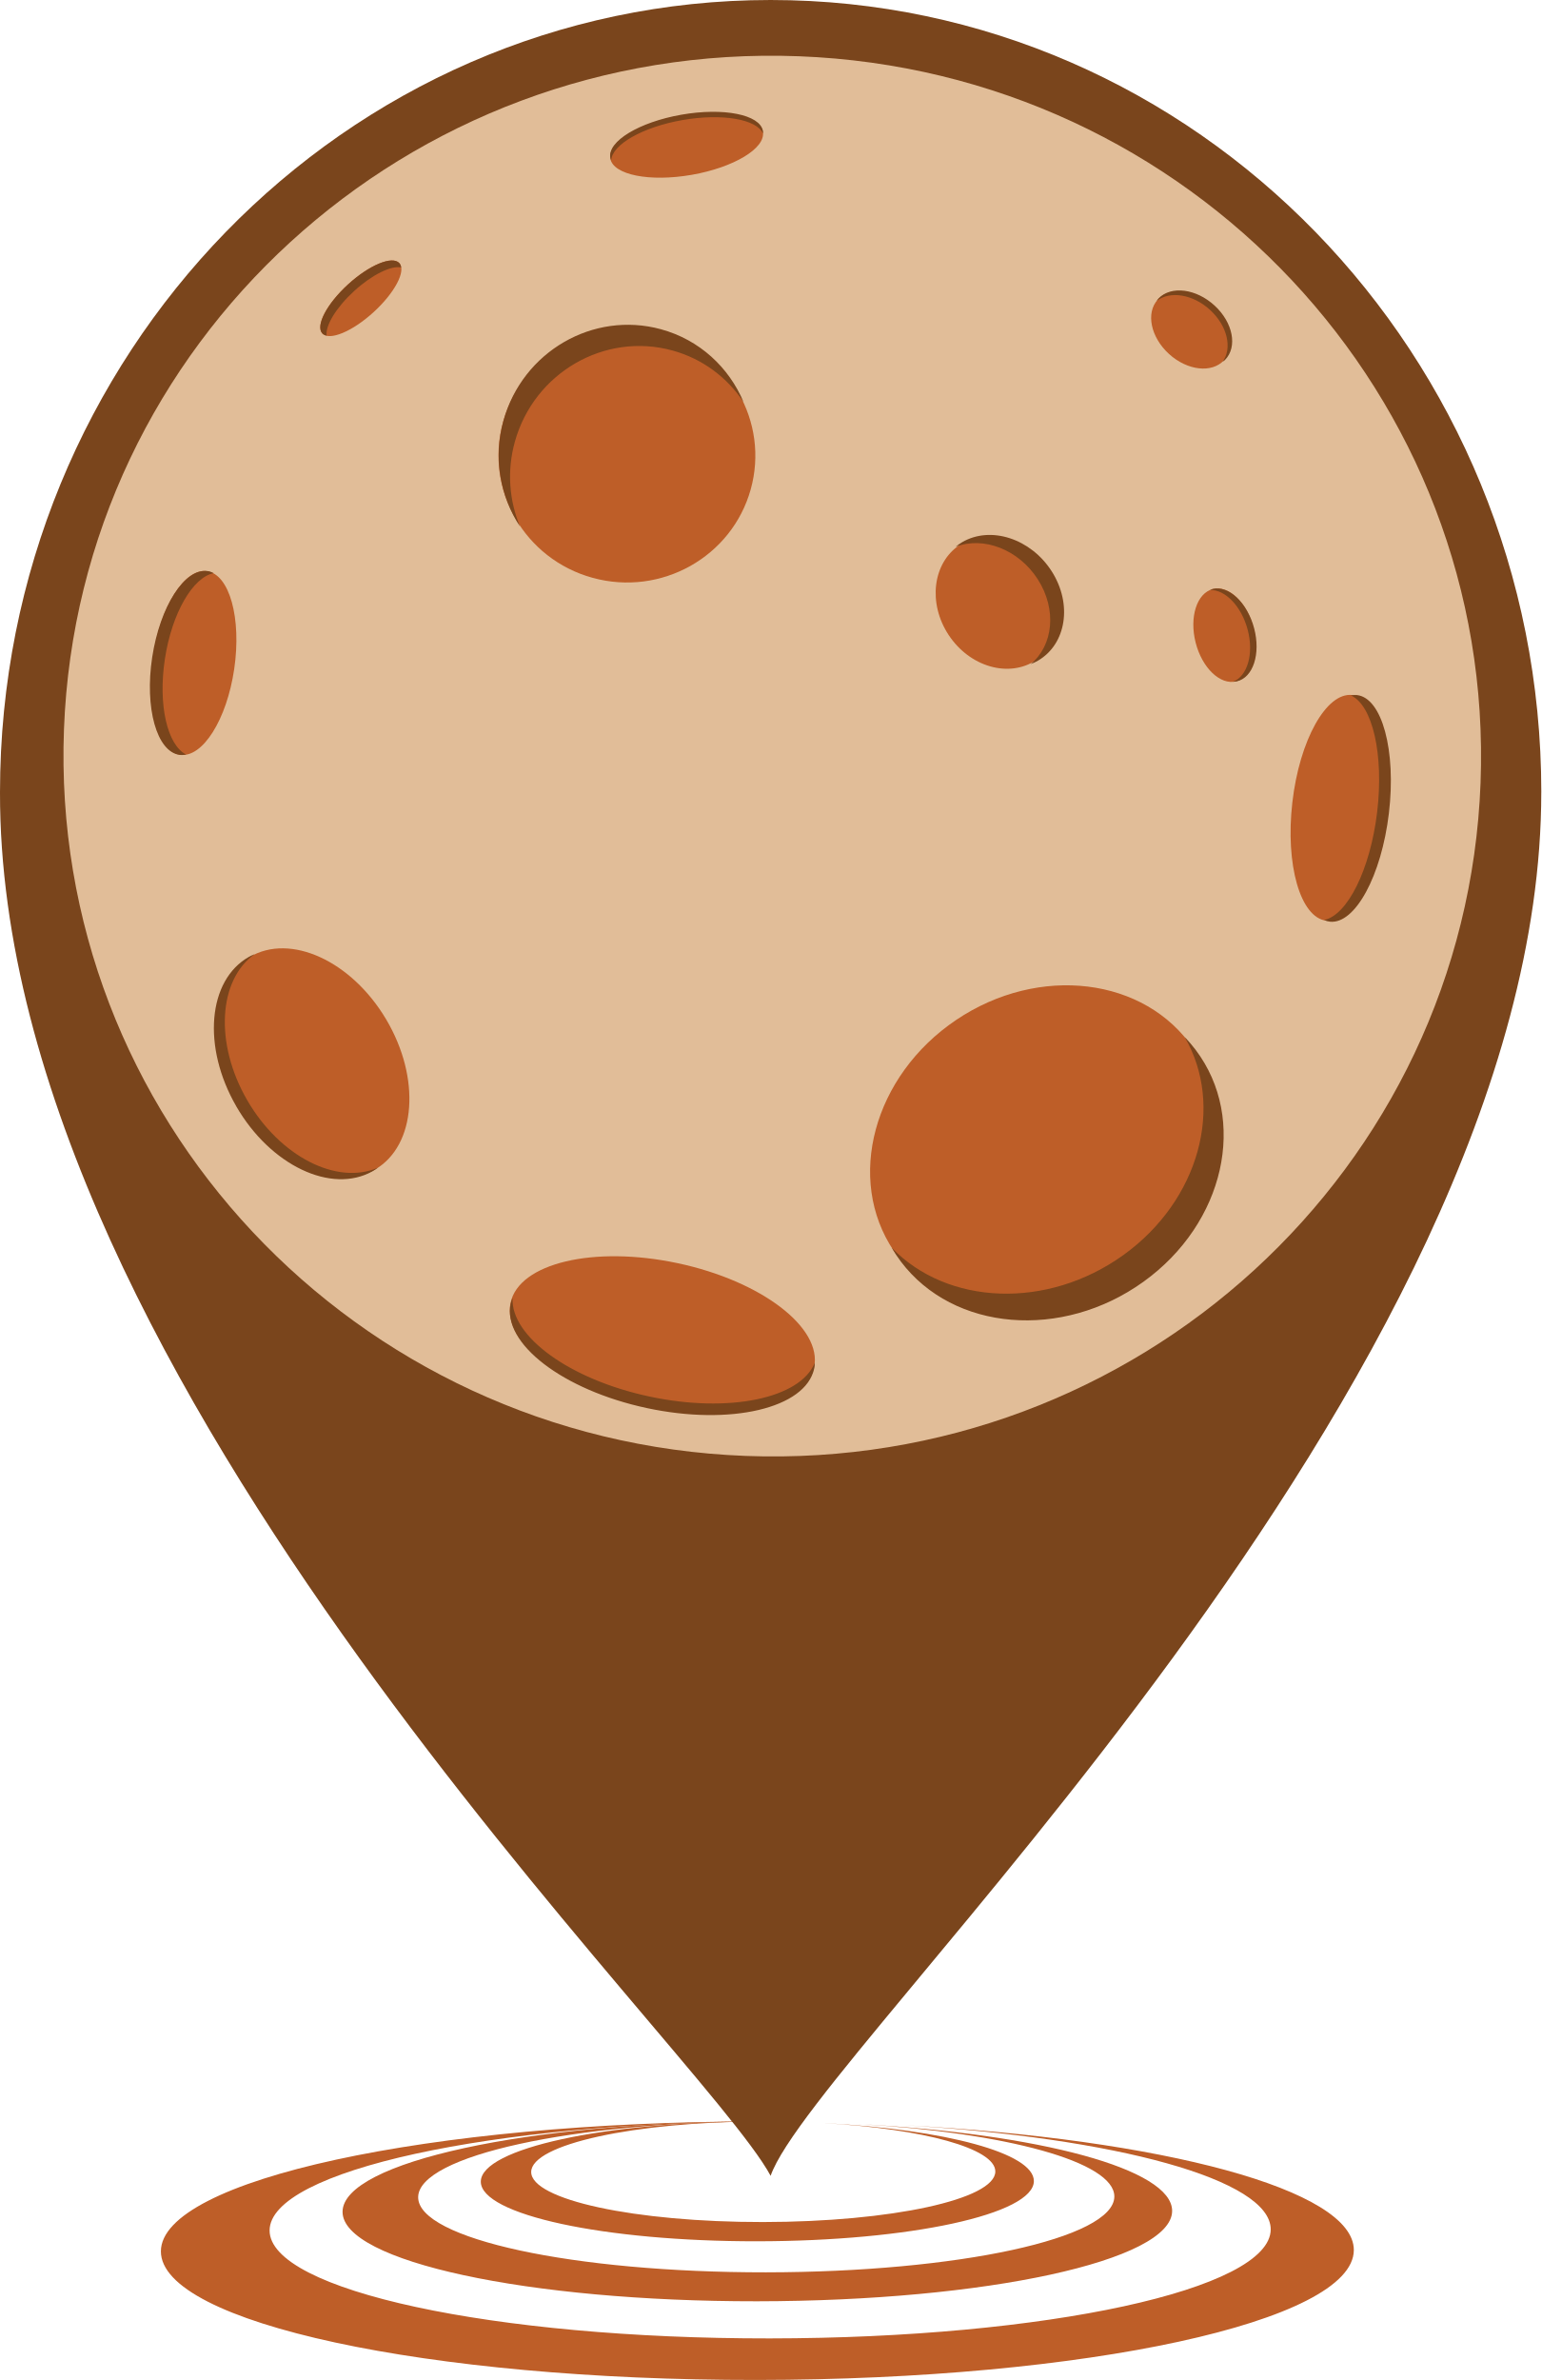
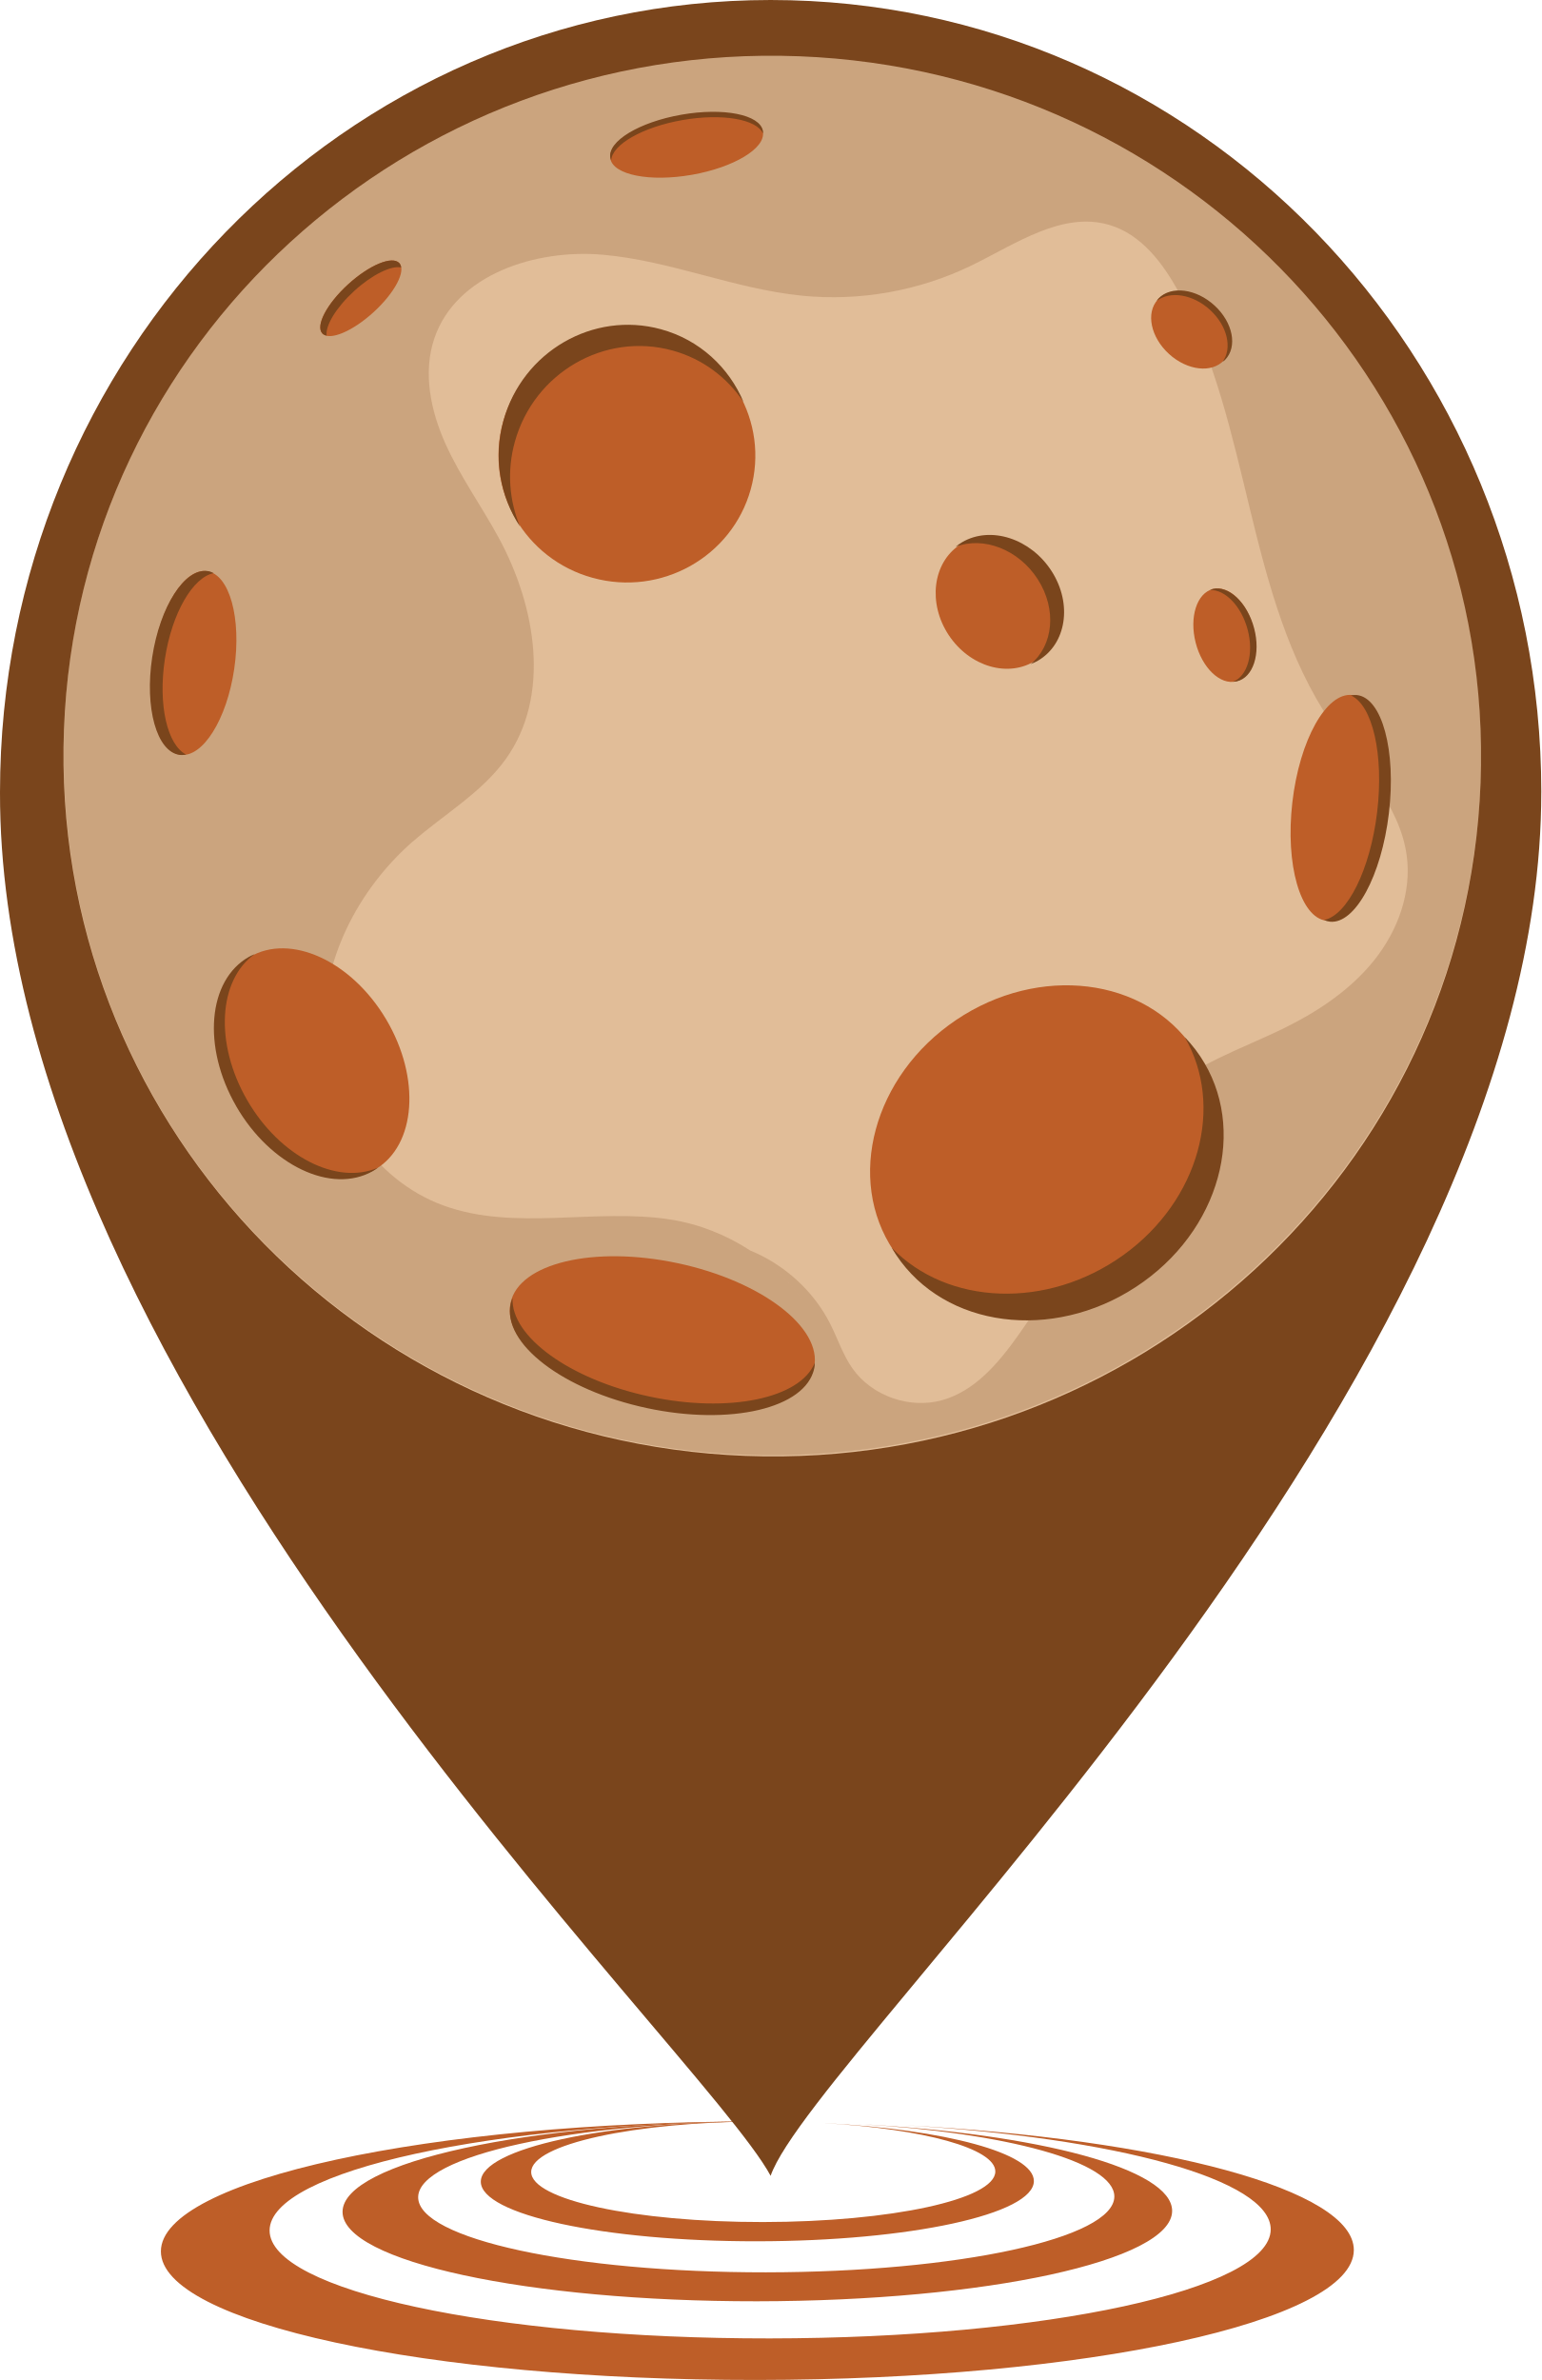
<svg xmlns="http://www.w3.org/2000/svg" viewBox="0 0 463.75 716">
  <defs>
-     <style>.cls-2{fill:#7a451c}.cls-3{fill:#be5e28}</style>
+     <style>
+       .cls-1 {
+         fill: #e1bd98;
+       }
+ 
+       .cls-2, .cls-3 {
+         fill: #7a451c;
+       }
+ 
+       .cls-4 {
+         fill: #be5e28;
+       }
+ 
+       .cls-3 {
+         opacity: .21;
+       }
+     </style>
  </defs>
  <g id="Layer_4" data-name="Layer 4">
-     <path d="M271.92 639.34c63.72 3.74 110.49 16.35 110.42 31.37-.08 18.03-67.58 32.7-150.76 32.78s-150.55-14.47-150.46-32.5c.08-17.94 66.9-32.55 149.5-32.78h-2.56c-99.12.09-179.55 17.58-179.65 39.06s80.17 38.82 179.29 38.72c99.12-.09 179.55-17.58 179.65-39.06.08-18.2-57.54-33.43-135.43-37.59" class="cls-3" />
-     <path d="M258.5 639c44.31 2.6 76.83 11.37 76.79 21.81-.06 12.54-47 22.74-104.84 22.8-57.85.05-104.69-10.06-104.63-22.6.06-12.47 46.52-22.64 103.96-22.79H228c-68.93.07-124.86 12.23-124.93 27.17s55.75 26.99 124.68 26.93c68.93-.07 124.86-12.23 124.93-27.17.06-12.66-40.01-23.24-94.18-26.14Z" class="cls-3" />
-     <path d="M248.29 638.74c29.54 1.73 51.22 7.58 51.19 14.54-.04 8.36-31.33 15.16-69.89 15.2s-69.79-6.71-69.76-15.07c.04-8.31 31.02-15.09 69.31-15.2h-1.18c-45.95.04-83.24 8.15-83.29 18.11s37.17 18 83.12 17.95c45.95-.04 83.24-8.15 83.29-18.11.04-8.44-26.67-15.5-62.79-17.43Z" class="cls-3" />
+     <g>
+       <path class="cls-4" d="M271.92,639.34c63.72,3.74,110.49,16.35,110.42,31.37-.08,18.03-67.58,32.7-150.76,32.78-83.18.08-150.55-14.47-150.46-32.5.08-17.94,66.9-32.55,149.5-32.78-.85,0-1.7,0-2.56,0-99.12.09-179.55,17.58-179.65,39.06-.1,21.48,80.17,38.82,179.29,38.72,99.12-.09,179.55-17.58,179.65-39.06.08-18.2-57.54-33.43-135.43-37.59Z" />
+       <path class="cls-4" d="M258.5,639c44.31,2.6,76.83,11.37,76.79,21.81-.06,12.54-47,22.74-104.84,22.8-57.85.05-104.69-10.06-104.63-22.6.06-12.47,46.52-22.64,103.96-22.79-.59,0-1.18,0-1.78,0-68.93.07-124.86,12.23-124.93,27.17-.07,14.94,55.75,26.99,124.68,26.93,68.93-.07,124.86-12.23,124.93-27.17.06-12.66-40.01-23.24-94.18-26.14Z" />
+       <path class="cls-4" d="M248.29,638.74c29.54,1.73,51.22,7.58,51.19,14.54-.04,8.36-31.33,15.16-69.89,15.2-38.56.04-69.79-6.71-69.76-15.07.04-8.31,31.02-15.09,69.31-15.2-.39,0-.79,0-1.18,0-45.95.04-83.24,8.15-83.29,18.11-.05,9.96,37.17,18,83.12,17.95,45.95-.04,83.24-8.15,83.29-18.11.04-8.44-26.67-15.5-62.79-17.43Z" />
+     </g>
  </g>
  <g id="Background">
-     <path id="Layer_3" d="M463.75 238.38c0 177.94-218.67 378.01-231.88 416.19C211 615.72-.32 416.32 0 238.38 0 106.73 103.81 0 231.88 0s231.88 106.73 231.88 238.38Z" class="cls-2" data-name="Layer 3" />
+     <g id="Layer_3" data-name="Layer 3">
+       <path class="cls-2" d="M463.75,238.38c0,177.94-218.67,378.01-231.88,416.19C211,615.72-.32,416.32,0,238.38,0,106.73,103.81,0,231.88,0s231.88,106.73,231.88,238.38Z" />
+     </g>
  </g>
  <g id="Moon">
-     <ellipse cx="232.38" cy="227.48" rx="210.69" ry="213.27" style="fill:#e1bd98" transform="rotate(-87.82 232.363 227.479)" />
-     <ellipse cx="206.59" cy="43.7" class="cls-3" rx="23.3" ry="9.04" transform="rotate(-9.92 206.514 43.695)" />
-     <path d="M183.66 47.43c.05.27.14.54.25.8.24-4.72 9.41-9.99 21.38-12.1 11.96-2.1 22.42-.28 24.3 4.07.01-.28 0-.56-.04-.83-.89-4.91-11.88-7.09-24.56-4.86-12.67 2.23-22.23 8.01-21.34 12.93Z" class="cls-2" />
-     <ellipse cx="108.56" cy="89.73" class="cls-3" rx="15.69" ry="5.67" transform="rotate(-42.36 108.573 89.725)" />
-     <path d="M96.99 100.32c.32.34.78.53 1.3.65-.45-2.95 2.82-8.43 8.25-13.4s11.22-7.77 14.16-7.1c-.08-.52-.24-.99-.56-1.33-2.14-2.29-9.06.6-15.45 6.45S94.86 98.04 97 100.32Z" class="cls-2" />
-     <path d="M225.88 147.23c-5.67 20.32-26.94 32.24-47.51 26.62s-32.65-26.65-26.99-46.97c5.67-20.32 26.94-32.24 47.51-26.62s32.65 26.65 26.99 46.97" class="cls-3" />
-     <path d="M156.51 158.5c-3.28-7.81-4.06-16.78-1.58-25.66 5.78-20.71 26.98-32.98 47.36-27.41 9.15 2.5 16.55 8.18 21.44 15.54-4.37-10.41-13.21-18.74-24.86-21.92-20.38-5.57-41.59 6.71-47.36 27.41-3.18 11.41-.99 22.99 5.01 32.03Z" class="cls-2" />
-     <ellipse cx="368.45" cy="191.09" class="cls-3" rx="8.97" ry="14.32" transform="rotate(-14.27 368.463 191.118)" />
-     <path d="M375.42 189.48c1.9 7.24-.09 13.93-4.41 15.61.39-.01.78-.05 1.17-.13 4.88-1.12 7.2-8.26 5.18-15.93s-7.61-12.98-12.48-11.85c-.28.06-.51.21-.77.31 4.57-.12 9.46 4.92 11.31 11.99" class="cls-2" />
-     <ellipse cx="300.26" cy="181.3" class="cls-3" rx="17.75" ry="20.8" transform="rotate(-33.49 300.21 181.283)" />
-     <path d="M312.27 174.3c5.78 9.03 4.68 19.89-2.17 25.5.75-.29 1.49-.63 2.2-1.04 8.58-5.01 10.43-17.06 4.14-26.9-6.3-9.84-18.35-13.76-26.94-8.75-.71.41-1.35.89-1.97 1.4 8.34-3.26 18.96.76 24.74 9.79" class="cls-2" />
-     <ellipse cx="358.33" cy="99.25" class="cls-3" rx="9.79" ry="13.51" transform="rotate(-47.61 358.329 99.25)" />
-     <path d="M364.16 93.3c5.19 4.8 6.68 11.51 3.69 15.54.25-.2.53-.36.76-.59 3.8-3.9 2.4-11.2-3.13-16.3-5.52-5.11-13.08-6.08-16.87-2.19-.23.23-.37.51-.56.77 3.97-3.12 10.92-2.03 16.12 2.77Z" class="cls-2" />
-     <ellipse cx="199.29" cy="401.66" class="cls-3" rx="22.13" ry="46.69" transform="rotate(-77.99 199.289 401.662)" />
-     <path d="M194.59 423.6c25.22 5.4 47.77.09 50.38-11.85.13-.59.17-1.18.19-1.78-4.3 10.72-25.84 15.28-49.81 10.15-23.98-5.13-41.69-18.09-41.13-29.61-.22.55-.44 1.11-.56 1.7-2.61 11.94 15.72 25.99 40.94 31.39Z" class="cls-2" />
-     <ellipse cx="94.02" cy="319.86" class="cls-3" rx="25.77" ry="37.12" transform="rotate(-30.64 93.986 319.816)" />
-     <path d="M71.07 332.8c10.28 17.8 28.66 26.55 41.06 19.54.55-.31 1.06-.68 1.57-1.05-12.33 5.36-29.53-3.35-39.35-20.36s-8.67-36.09 2.26-43.88c-.58.25-1.16.5-1.71.81-12.4 7.01-14.11 27.12-3.83 44.92Z" class="cls-2" />
-     <ellipse cx="402.97" cy="243.04" class="cls-3" rx="34.17" ry="14.22" transform="rotate(-83.44 402.97 243.034)" />
-     <ellipse cx="58.25" cy="199.43" class="cls-3" rx="27.91" ry="12.35" transform="rotate(-81.65 58.263 199.436)" />
-     <path d="M54.03 227.1c.65.09 1.31.03 1.97-.1-5.66-2.87-8.49-14.92-6.39-28.74s8.42-24.61 14.7-25.84c-.59-.3-1.21-.53-1.86-.62-6.88-.95-14.34 10.67-16.66 25.94s1.37 28.42 8.25 29.36Z" class="cls-2" />
-     <ellipse cx="314.02" cy="345.93" class="cls-3" rx="54.38" ry="47.13" transform="rotate(-33.98 314.023 345.918)" />
-     <path d="M337.98 377.59c-22.9 16.45-52.95 15.14-69.68-2.23.83 1.43 1.75 2.83 2.77 4.18 15.81 20.95 48.48 23.67 72.96 6.08 24.49-17.6 31.52-48.85 15.71-69.8a42 42 0 0 0-3.29-3.84c12.05 20.75 4.43 49.16-18.48 65.62Zm76.39-133.31c-2.07 17.34-8.97 31.06-15.95 32.49.56.25 1.13.44 1.73.51 7.56.82 15.51-13.78 17.75-32.61 2.25-18.83-2.06-34.75-9.62-35.57-.6-.06-1.2 0-1.8.12 6.47 2.89 9.96 17.73 7.89 35.07Z" class="cls-2" />
+     <ellipse class="cls-1" cx="232.38" cy="227.48" rx="210.69" ry="213.27" transform="translate(-3.79 451.02) rotate(-87.82)" />
+     <path class="cls-3" d="M245.29,437.42c117.56-7.04,207.09-106.91,199.97-223.06-7.13-116.15-108.21-204.6-225.77-197.56C101.92,23.84,12.39,123.71,19.52,239.86c7.13,116.15,108.21,204.6,225.77,197.56ZM124.23,253.17c9.39-8.23,20.67-14.66,27.93-24.78,13.65-19.04,9.14-45.81-1.99-66.4-5.19-9.61-11.66-18.54-16.14-28.5-4.47-9.95-6.84-21.43-3.32-31.75,6.52-19.12,30.4-26.9,50.73-25.1,20.34,1.8,39.58,10.3,59.89,12.32,17.4,1.73,35.28-1.46,50.97-9.09,13.32-6.48,27.31-16.4,41.52-12.19,9.58,2.84,16.12,11.52,20.85,20.22,22.01,40.46,20.04,91.28,45.86,129.49,8.66,12.82,20.57,24.59,22.71,39.85,1.58,11.24-2.67,22.78-9.8,31.68-7.13,8.9-16.91,15.4-27.2,20.45-12.88,6.32-27.15,10.82-37.41,20.77-9.17,8.89-14.04,21.09-19.52,32.57-6.49,13.59-14.16,26.64-22.9,38.94-5.93,8.34-13.02,16.82-22.95,19.58-9.8,2.73-21.13-1.28-26.95-9.53-2.9-4.1-4.44-8.97-6.71-13.44-5-9.89-13.75-17.82-24.07-22.06,14.75,9.61,25.19,25.21,24.03,42.4,1.16-17.19-9.28-32.78-24.03-42.4-1.03-.42-2.05-.85-3.11-1.19,1.06.35,2.08.77,3.11,1.19-7.19-4.69-15.41-7.96-23.8-9.29-22.77-3.6-47.06,3.65-68.66-4.31-20.87-7.68-34.86-29.31-35.78-51.3-.92-21.99,10.06-43.56,26.73-58.16Z" />
+     <ellipse class="cls-4" cx="206.59" cy="43.7" rx="23.3" ry="9.04" transform="translate(-4.44 36.23) rotate(-9.92)" />
+     <path class="cls-2" d="M183.66,47.43c.05.27.14.54.25.8.24-4.72,9.41-9.99,21.38-12.1,11.96-2.1,22.42-.28,24.3,4.07.01-.28,0-.56-.04-.83-.89-4.91-11.88-7.09-24.56-4.86-12.67,2.23-22.23,8.01-21.34,12.93Z" />
+     <ellipse class="cls-4" cx="108.56" cy="89.73" rx="15.69" ry="5.67" transform="translate(-32.11 96.58) rotate(-42.36)" />
+     <path class="cls-2" d="M96.99,100.32c.32.34.78.53,1.3.65-.45-2.95,2.82-8.43,8.25-13.4,5.43-4.97,11.22-7.77,14.16-7.1-.08-.52-.24-.99-.56-1.33-2.14-2.29-9.06.6-15.45,6.45-6.39,5.85-9.83,12.45-7.69,14.73Z" />
+     <path class="cls-4" d="M225.88,147.23c-5.67,20.32-26.94,32.24-47.51,26.62-20.57-5.62-32.65-26.65-26.99-46.97,5.67-20.32,26.94-32.24,47.51-26.62,20.57,5.62,32.65,26.65,26.99,46.97Z" />
+     <path class="cls-2" d="M156.51,158.5c-3.28-7.81-4.06-16.78-1.58-25.66,5.78-20.71,26.98-32.98,47.36-27.41,9.15,2.5,16.55,8.18,21.44,15.54-4.37-10.41-13.21-18.74-24.86-21.92-20.38-5.57-41.59,6.71-47.36,27.41-3.18,11.41-.99,22.99,5.01,32.03Z" />
+     <ellipse class="cls-4" cx="368.45" cy="191.09" rx="8.97" ry="14.32" transform="translate(-35.74 96.72) rotate(-14.27)" />
+     <path class="cls-2" d="M375.42,189.48c1.9,7.24-.09,13.93-4.41,15.61.39-.01.78-.05,1.17-.13,4.88-1.12,7.2-8.26,5.18-15.93-2.02-7.67-7.61-12.98-12.48-11.85-.28.06-.51.21-.77.31,4.57-.12,9.46,4.92,11.31,11.99Z" />
+     <ellipse class="cls-4" cx="300.26" cy="181.3" rx="17.75" ry="20.8" transform="translate(-50.19 195.75) rotate(-33.49)" />
+     <path class="cls-2" d="M312.27,174.3c5.78,9.03,4.68,19.89-2.17,25.5.75-.29,1.49-.63,2.2-1.04,8.58-5.01,10.43-17.06,4.14-26.9-6.3-9.84-18.35-13.76-26.94-8.75-.71.41-1.35.89-1.97,1.4,8.34-3.26,18.96.76,24.74,9.79Z" />
+     <ellipse class="cls-4" cx="358.33" cy="99.25" rx="9.79" ry="13.51" transform="translate(43.45 296.99) rotate(-47.61)" />
+     <path class="cls-2" d="M364.16,93.3c5.19,4.8,6.68,11.51,3.69,15.54.25-.2.53-.36.76-.59,3.8-3.9,2.4-11.2-3.13-16.3-5.52-5.11-13.08-6.08-16.87-2.19-.23.23-.37.51-.56.77,3.97-3.12,10.92-2.03,16.12,2.77Z" />
+     <ellipse class="cls-4" cx="199.29" cy="401.66" rx="22.13" ry="46.69" transform="translate(-235.05 513.01) rotate(-77.99)" />
+     <path class="cls-2" d="M194.59,423.6c25.22,5.4,47.77.09,50.38-11.85.13-.59.17-1.18.19-1.78-4.3,10.72-25.84,15.28-49.81,10.15-23.98-5.13-41.69-18.09-41.13-29.61-.22.55-.44,1.11-.56,1.7-2.61,11.94,15.72,25.99,40.94,31.39Z" />
+     <ellipse class="cls-4" cx="94.02" cy="319.86" rx="25.77" ry="37.12" transform="translate(-149.87 92.55) rotate(-30.64)" />
+     <path class="cls-2" d="M71.07,332.8c10.28,17.8,28.66,26.55,41.06,19.54.55-.31,1.06-.68,1.57-1.05-12.33,5.36-29.53-3.35-39.35-20.36-9.82-17.01-8.67-36.09,2.26-43.88-.58.25-1.16.5-1.71.81-12.4,7.01-14.11,27.12-3.83,44.92Z" />
+     <ellipse class="cls-4" cx="402.97" cy="243.04" rx="34.17" ry="14.22" transform="translate(115.49 615.6) rotate(-83.44)" />
+     <ellipse class="cls-4" cx="58.25" cy="199.43" rx="27.91" ry="12.35" transform="translate(-147.52 228.12) rotate(-81.65)" />
+     <path class="cls-2" d="M54.03,227.1c.65.09,1.31.03,1.97-.1-5.66-2.87-8.49-14.92-6.39-28.74,2.1-13.82,8.42-24.61,14.7-25.84-.59-.3-1.21-.53-1.86-.62-6.88-.95-14.34,10.67-16.66,25.94-2.32,15.27,1.37,28.42,8.25,29.36Z" />
+     <ellipse class="cls-4" cx="314.02" cy="345.93" rx="54.38" ry="47.13" transform="translate(-139.71 234.58) rotate(-33.98)" />
+     <path class="cls-2" d="M337.98,377.59c-22.9,16.45-52.95,15.14-69.68-2.23.83,1.43,1.75,2.83,2.77,4.18,15.81,20.95,48.48,23.67,72.96,6.08,24.49-17.6,31.52-48.85,15.71-69.8-1.03-1.36-2.13-2.64-3.29-3.84,12.05,20.75,4.43,49.16-18.48,65.62Z" />
+     <path class="cls-2" d="M414.37,244.28c-2.07,17.34-8.97,31.06-15.95,32.49.56.25,1.13.44,1.73.51,7.56.82,15.51-13.78,17.75-32.61,2.25-18.83-2.06-34.75-9.62-35.57-.6-.06-1.2,0-1.8.12,6.47,2.89,9.96,17.73,7.89,35.07Z" />
  </g>
</svg>
